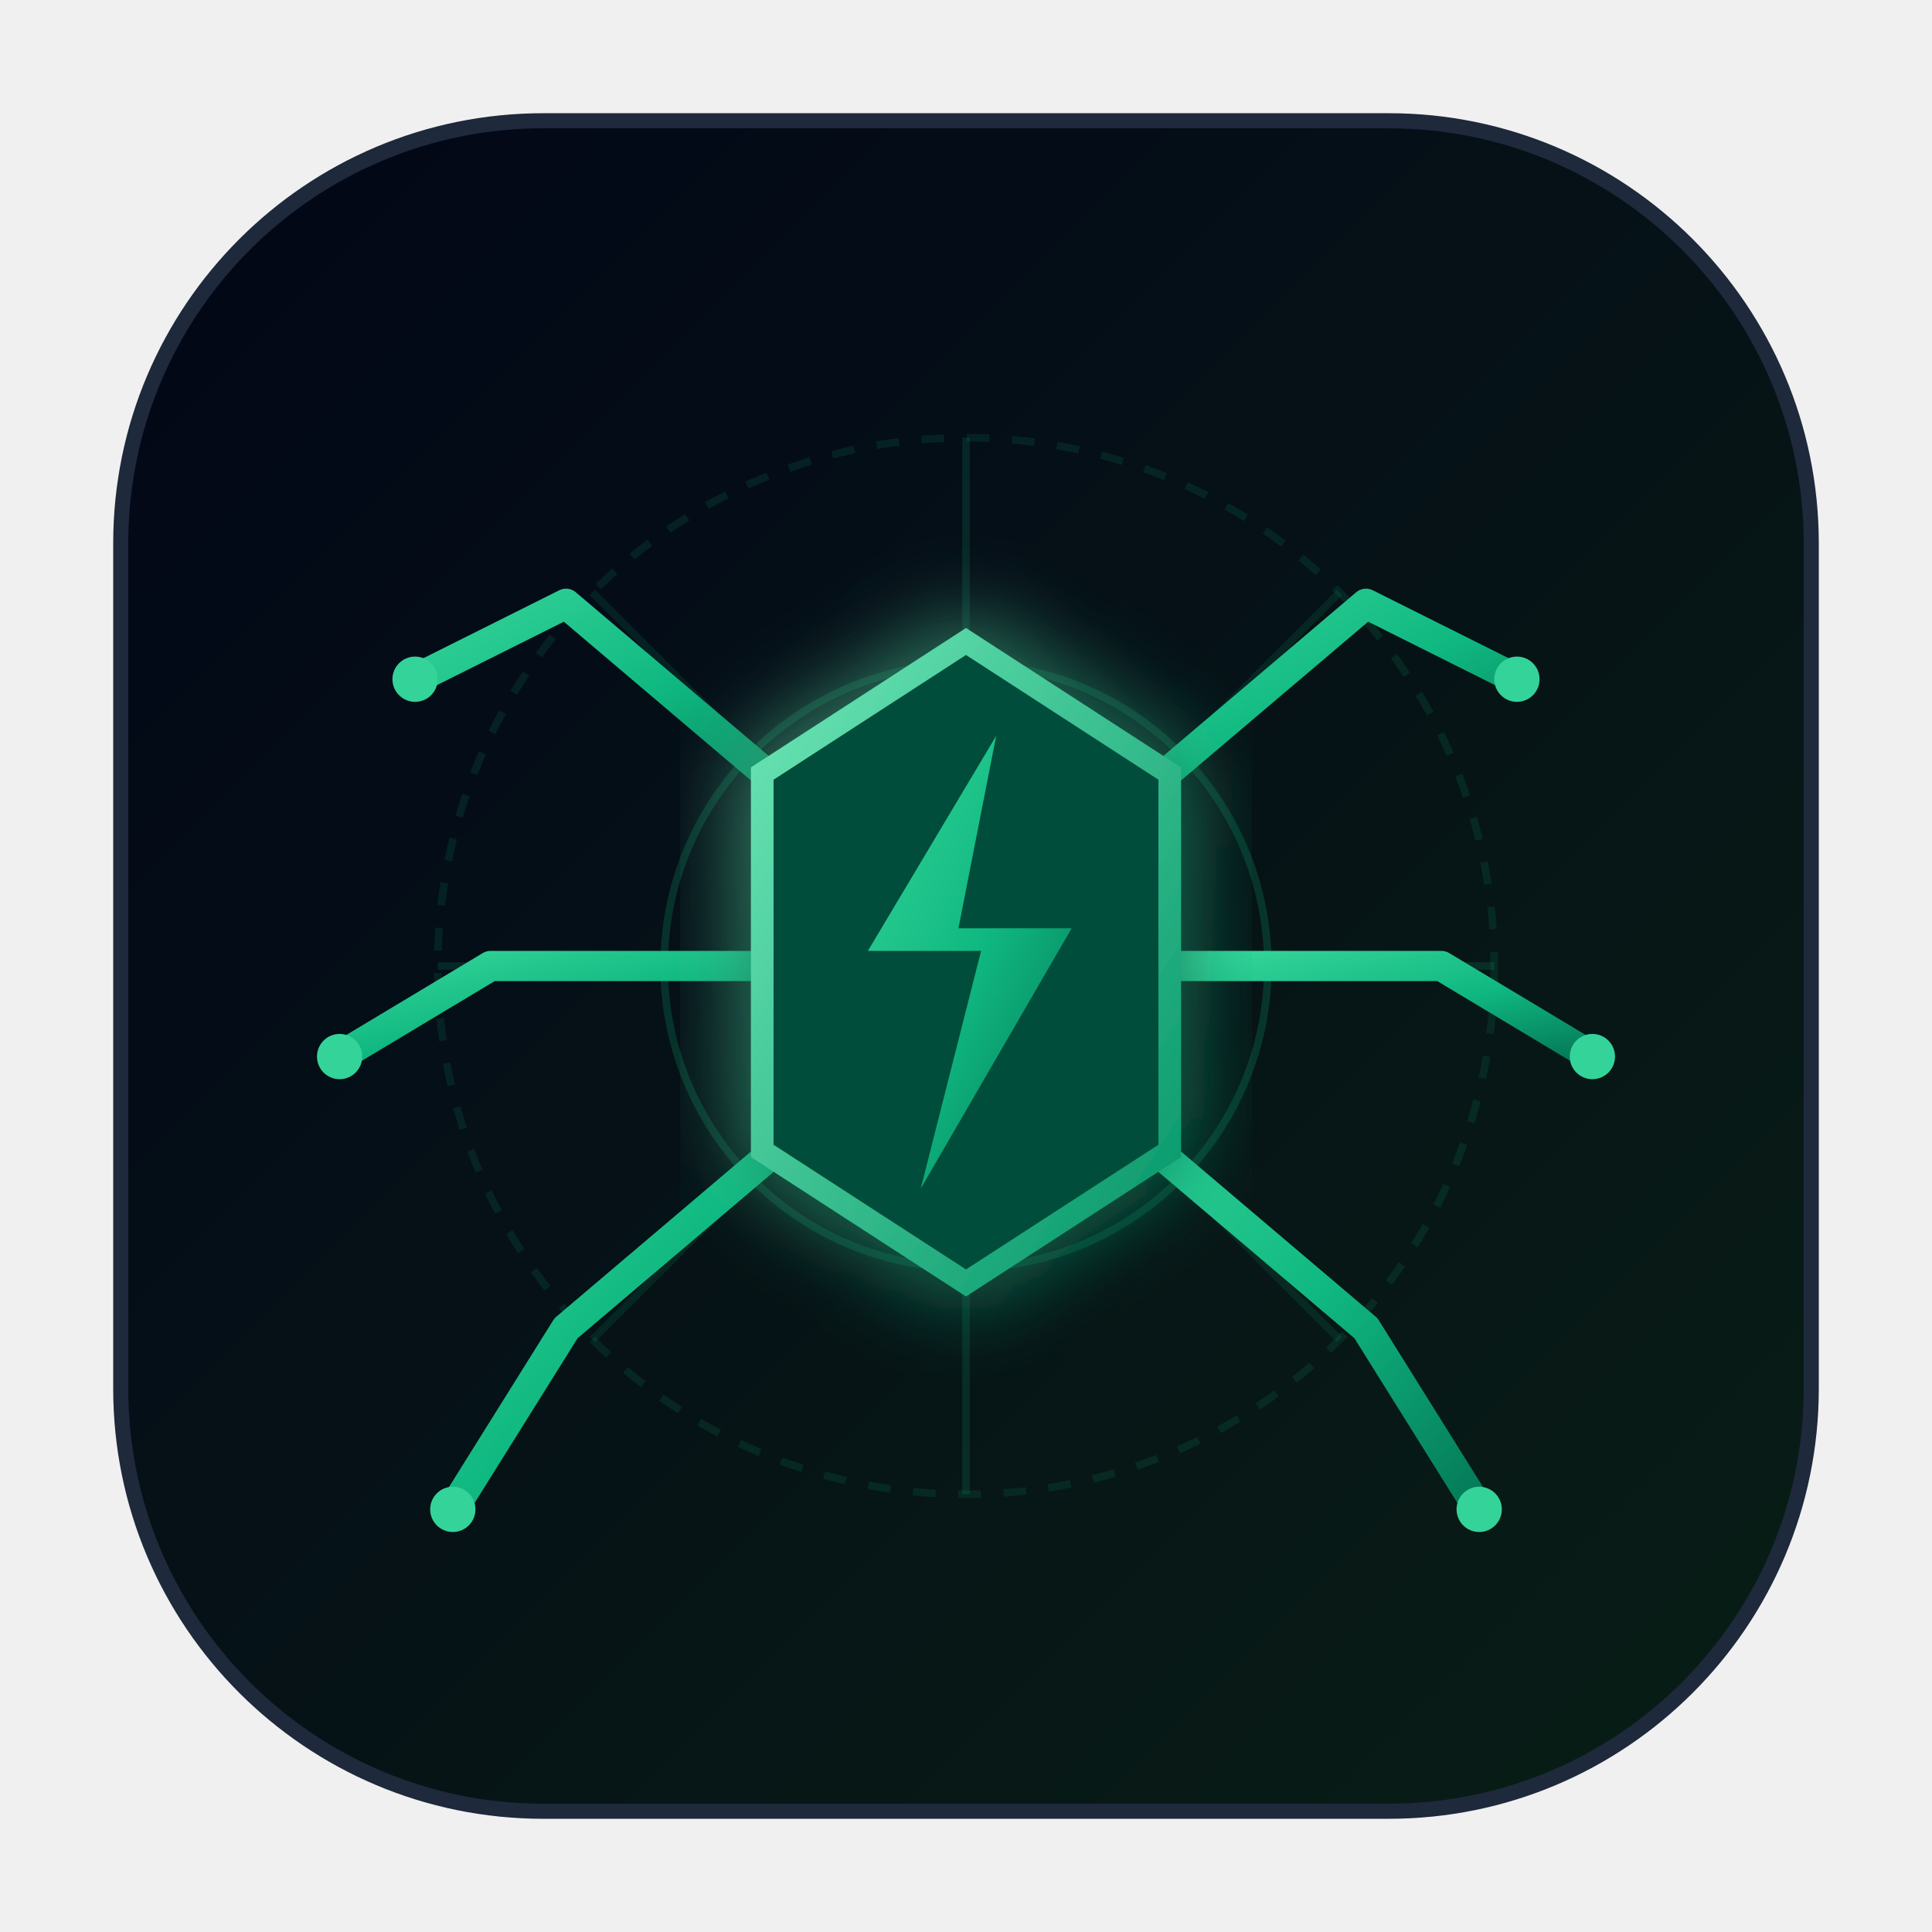
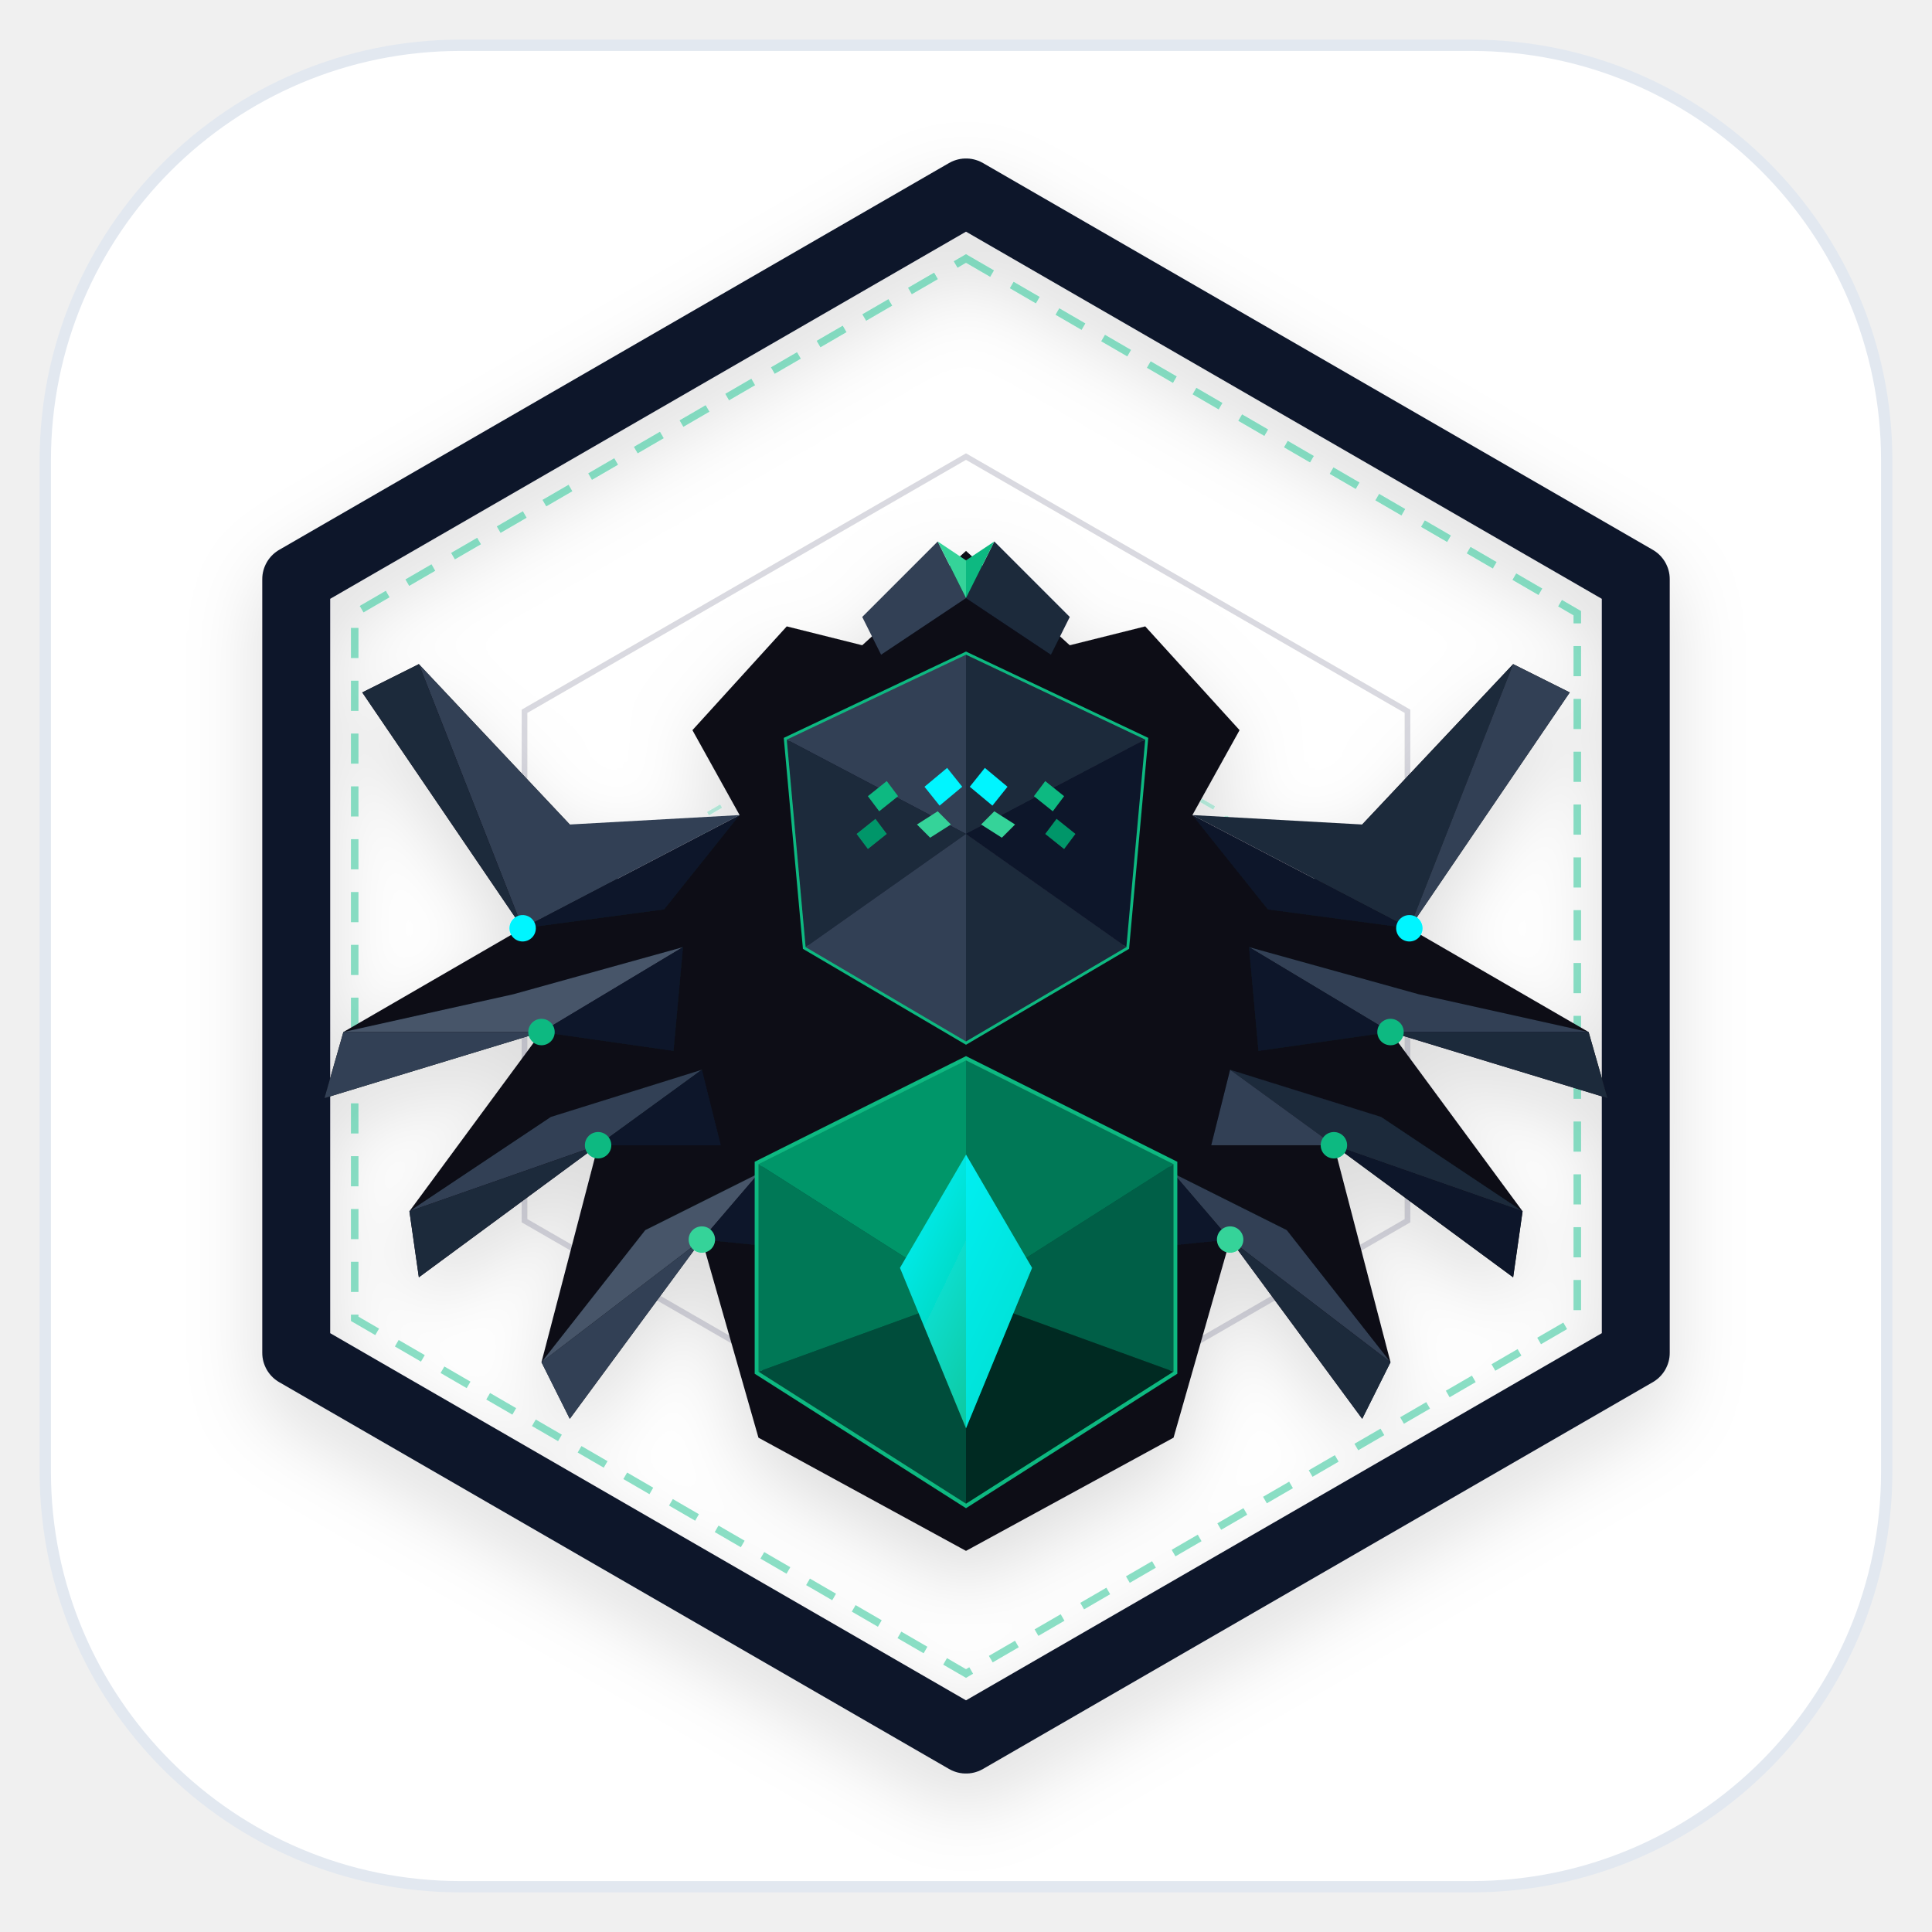
- <svg xmlns="http://www.w3.org/2000/svg" viewBox="0 0 512 512" width="100%" height="100%">
+ <svg xmlns="http://www.w3.org/2000/svg" viewBox="0 0 1024 1024" width="1024" height="1024">
  <defs>
-     <linearGradient id="bg-grad" x1="0%" y1="0%" x2="100%" y2="100%">
-       <stop offset="0%" stop-color="#020617" />
-       <stop offset="100%" stop-color="#091e16" />
-     </linearGradient>
-     <linearGradient id="primary-grad" x1="0%" y1="0%" x2="100%" y2="100%">
+     <clipPath id="squircle-clip">
+       <rect x="24" y="24" width="976" height="976" rx="220" />
+     </clipPath>
+     <linearGradient id="emerald-glow" x1="0%" y1="0%" x2="100%" y2="100%">
      <stop offset="0%" stop-color="#34d399" />
-       <stop offset="50%" stop-color="#10b981" />
-       <stop offset="100%" stop-color="#047857" />
-     </linearGradient>
-     <linearGradient id="accent-grad" x1="0%" y1="0%" x2="100%" y2="100%">
-       <stop offset="0%" stop-color="#6ee7b7" />
      <stop offset="100%" stop-color="#059669" />
    </linearGradient>
-     <filter id="glow" x="-20%" y="-20%" width="140%" height="140%">
-       <feGaussianBlur stdDeviation="12" result="blur" />
-       <feComposite in="SourceGraphic" in2="blur" operator="over" />
+     <linearGradient id="cyan-accent" x1="0%" y1="0%" x2="100%" y2="100%">
+       <stop offset="0%" stop-color="#00f5ff" />
+       <stop offset="100%" stop-color="#10b981" />
+     </linearGradient>
+     <linearGradient id="obsidian-facet" x1="0%" y1="0%" x2="100%" y2="100%">
+       <stop offset="0%" stop-color="#1e293b" />
+       <stop offset="100%" stop-color="#0f172a" />
+     </linearGradient>
+     <filter id="subtle-shadow" x="-10%" y="-10%" width="120%" height="120%">
+       <feDropShadow dx="0" dy="16" stdDeviation="20" flood-color="#000000" flood-opacity="0.14" />
    </filter>
  </defs>
-   <rect x="32" y="32" width="448" height="448" rx="112" fill="url(#bg-grad)" stroke="#1e293b" stroke-width="4" />
-   <circle cx="256" cy="256" r="140" fill="none" stroke="#10b981" stroke-opacity="0.12" stroke-width="2" stroke-dasharray="6 6" />
-   <circle cx="256" cy="256" r="80" fill="none" stroke="#10b981" stroke-opacity="0.2" stroke-width="2" />
-   <line x1="116" y1="256" x2="396" y2="256" stroke="#10b981" stroke-opacity="0.15" stroke-width="2" />
-   <line x1="256" y1="116" x2="256" y2="396" stroke="#10b981" stroke-opacity="0.15" stroke-width="2" />
-   <line x1="157" y1="157" x2="355" y2="355" stroke="#10b981" stroke-opacity="0.12" stroke-width="2" />
-   <line x1="157" y1="355" x2="355" y2="157" stroke="#10b981" stroke-opacity="0.12" stroke-width="2" />
-   <g stroke="url(#primary-grad)" stroke-width="8" stroke-linecap="round" stroke-linejoin="round" fill="none">
-     <path d="M 216 216 L 150 160 L 110 180" />
-     <path d="M 200 256 L 130 256 L 90 280" />
-     <path d="M 216 296 L 150 352 L 120 400" />
-     <path d="M 296 216 L 362 160 L 402 180" />
-     <path d="M 312 256 L 382 256 L 422 280" />
-     <path d="M 296 296 L 362 352 L 392 400" />
+   <rect x="24" y="24" width="976" height="976" rx="220" fill="#ffffff" stroke="#e2e8f0" stroke-width="6" />
+   <g clip-path="url(#squircle-clip)">
+     <g transform="translate(512, 512)" filter="url(#subtle-shadow)">
+       <polygon points="         0,-410         355,-205         355,205         0,410         -355,205         -355,-205       " fill="none" stroke="#0f172a" stroke-width="36" stroke-linejoin="round" />
+       <polygon points="         0,-375         324,-187         324,187         0,375         -324,187         -324,-187       " fill="none" stroke="#10b981" stroke-width="4" opacity="0.45" stroke-dasharray="16, 12" />
+       <polygon points="0,-270 234,-135 234,135 0,270 -234,135 -234,-135" fill="none" stroke="#0f172a" stroke-width="3" opacity="0.15" />
+       <polygon points="0,-160 138,-80 138,80 0,160 -138,80 -138,-80" fill="none" stroke="#10b981" stroke-width="2" opacity="0.25" stroke-dasharray="8, 8" />
+       <path d="         M 0 -220         L 55 -170 L 95 -180 L 145 -125 L 120 -80 L 175 -35 L 210 -75 L 290 -160 L 320 -145 L 235 -20 L 330 35 L 340 70 L 225 35 L 295 130 L 290 165 L 195 95 L 225 210 L 210 240 L 140 145 L 110 250 L 0 310         L -110 250 L -140 145 L -210 240 L -225 210 L -195 95 L -290 165 L -295 130 L -225 35 L -340 70 L -330 35 L -235 -20 L -320 -145 L -290 -160 L -210 -75 L -175 -35 L -120 -80 L -145 -125 L -95 -180 L -55 -170         Z       " fill="#0b0f19" />
+       <polygon points="120,-80 210,-75 290,-160 235,-20" fill="#1e293b" />
+       <polygon points="290,-160 320,-145 235,-20" fill="#334155" />
+       <polygon points="120,-80 235,-20 160,-30" fill="#0f172a" />
+       <polygon points="-120,-80 -210,-75 -290,-160 -235,-20" fill="#334155" />
+       <polygon points="-290,-160 -320,-145 -235,-20" fill="#1e293b" />
+       <polygon points="-120,-80 -235,-20 -160,-30" fill="#0f172a" />
+       <polygon points="150,-10 240,15 330,35 225,35" fill="#334155" />
+       <polygon points="330,35 340,70 225,35" fill="#1e293b" />
+       <polygon points="150,-10 225,35 155,45" fill="#0f172a" />
+       <polygon points="-150,-10 -240,15 -330,35 -225,35" fill="#475569" />
+       <polygon points="-330,35 -340,70 -225,35" fill="#334155" />
+       <polygon points="-150,-10 -225,35 -155,45" fill="#0f172a" />
+       <polygon points="140,55 220,80 295,130 195,95" fill="#1e293b" />
+       <polygon points="295,130 290,165 195,95" fill="#0f172a" />
+       <polygon points="140,55 195,95 130,95" fill="#334155" />
+       <polygon points="-140,55 -220,80 -295,130 -195,95" fill="#334155" />
+       <polygon points="-295,130 -290,165 -195,95" fill="#1e293b" />
+       <polygon points="-140,55 -195,95 -130,95" fill="#0f172a" />
+       <polygon points="110,110 170,140 225,210 140,145" fill="#334155" />
+       <polygon points="225,210 210,240 140,145" fill="#1e293b" />
+       <polygon points="110,110 140,145 90,150" fill="#0f172a" />
+       <polygon points="-110,110 -170,140 -225,210 -140,145" fill="#475569" />
+       <polygon points="-225,210 -210,240 -140,145" fill="#334155" />
+       <polygon points="-110,110 -140,145 -90,150" fill="#0f172a" />
+       <polygon points="0,50 110,105 110,215 0,285 -110,215 -110,105" fill="#064e3b" stroke="#10b981" stroke-width="4" />
+       <polygon points="0,50 110,105 0,175" fill="#047857" />
+       <polygon points="0,50 -110,105 0,175" fill="#059669" />
+       <polygon points="110,105 110,215 0,175" fill="#065f46" />
+       <polygon points="-110,105 -110,215 0,175" fill="#047857" />
+       <polygon points="110,215 0,285 0,175" fill="#022c22" />
+       <polygon points="-110,215 0,285 0,175" fill="#064e3b" />
+       <polygon points="0,100 35,160 0,245 -35,160" fill="url(#cyan-accent)" />
+       <polygon points="0,100 0,245 35,160" fill="#00f5ff" opacity="0.6" />
+       <polygon points="0,-165 95,-120 85,-10 0,40 -85,-10 -95,-120" fill="#0f172a" stroke="#10b981" stroke-width="3" />
+       <polygon points="0,-165 95,-120 0,-70" fill="#1e293b" />
+       <polygon points="0,-165 -95,-120 0,-70" fill="#334155" />
+       <polygon points="95,-120 85,-10 0,-70" fill="#0f172a" />
+       <polygon points="-95,-120 -85,-10 0,-70" fill="#1e293b" />
+       <polygon points="85,-10 0,40 0,-70" fill="#1e293b" />
+       <polygon points="-85,-10 0,40 0,-70" fill="#334155" />
+       <polygon points="-45,-165 0,-195 -15,-225 -55,-185" fill="#334155" />
+       <polygon points="45,-165 0,-195 15,-225 55,-185" fill="#1e293b" />
+       <polygon points="0,-195 15,-225 0,-215" fill="#10b981" />
+       <polygon points="0,-195 -15,-225 0,-215" fill="#34d399" />
+       <polygon points="-22,-95 -10,-105 -2,-95 -14,-85" fill="#00f5ff" />
+       <polygon points="22,-95 10,-105 2,-95 14,-85" fill="#00f5ff" />
+       <polygon points="-26,-75 -15,-82 -8,-75 -19,-68" fill="#34d399" />
+       <polygon points="26,-75 15,-82 8,-75 19,-68" fill="#34d399" />
+       <polygon points="-52,-90 -42,-98 -36,-90 -46,-82" fill="#10b981" />
+       <polygon points="52,-90 42,-98 36,-90 46,-82" fill="#10b981" />
+       <polygon points="-58,-70 -48,-78 -42,-70 -52,-62" fill="#059669" />
+       <polygon points="58,-70 48,-78 42,-70 52,-62" fill="#059669" />
+       <circle cx="235" cy="-20" r="7" fill="#00f5ff" />
+       <circle cx="-235" cy="-20" r="7" fill="#00f5ff" />
+       <circle cx="225" cy="35" r="7" fill="#10b981" />
+       <circle cx="-225" cy="35" r="7" fill="#10b981" />
+       <circle cx="195" cy="95" r="7" fill="#10b981" />
+       <circle cx="-195" cy="95" r="7" fill="#10b981" />
+       <circle cx="140" cy="145" r="7" fill="#34d399" />
+       <circle cx="-140" cy="145" r="7" fill="#34d399" />
+     </g>
  </g>
-   <polygon points="256,170 310,205 310,305 256,340 202,305 202,205" fill="#064e3b" stroke="url(#accent-grad)" stroke-width="6" filter="url(#glow)" />
-   <path d="M 264 195 L 230 252 L 260 252 L 244 315 L 284 246 L 254 246 Z" fill="url(#primary-grad)" />
-   <circle cx="110" cy="180" r="6" fill="#34d399" />
-   <circle cx="90" cy="280" r="6" fill="#34d399" />
-   <circle cx="120" cy="400" r="6" fill="#34d399" />
-   <circle cx="402" cy="180" r="6" fill="#34d399" />
-   <circle cx="422" cy="280" r="6" fill="#34d399" />
-   <circle cx="392" cy="400" r="6" fill="#34d399" />
</svg>
